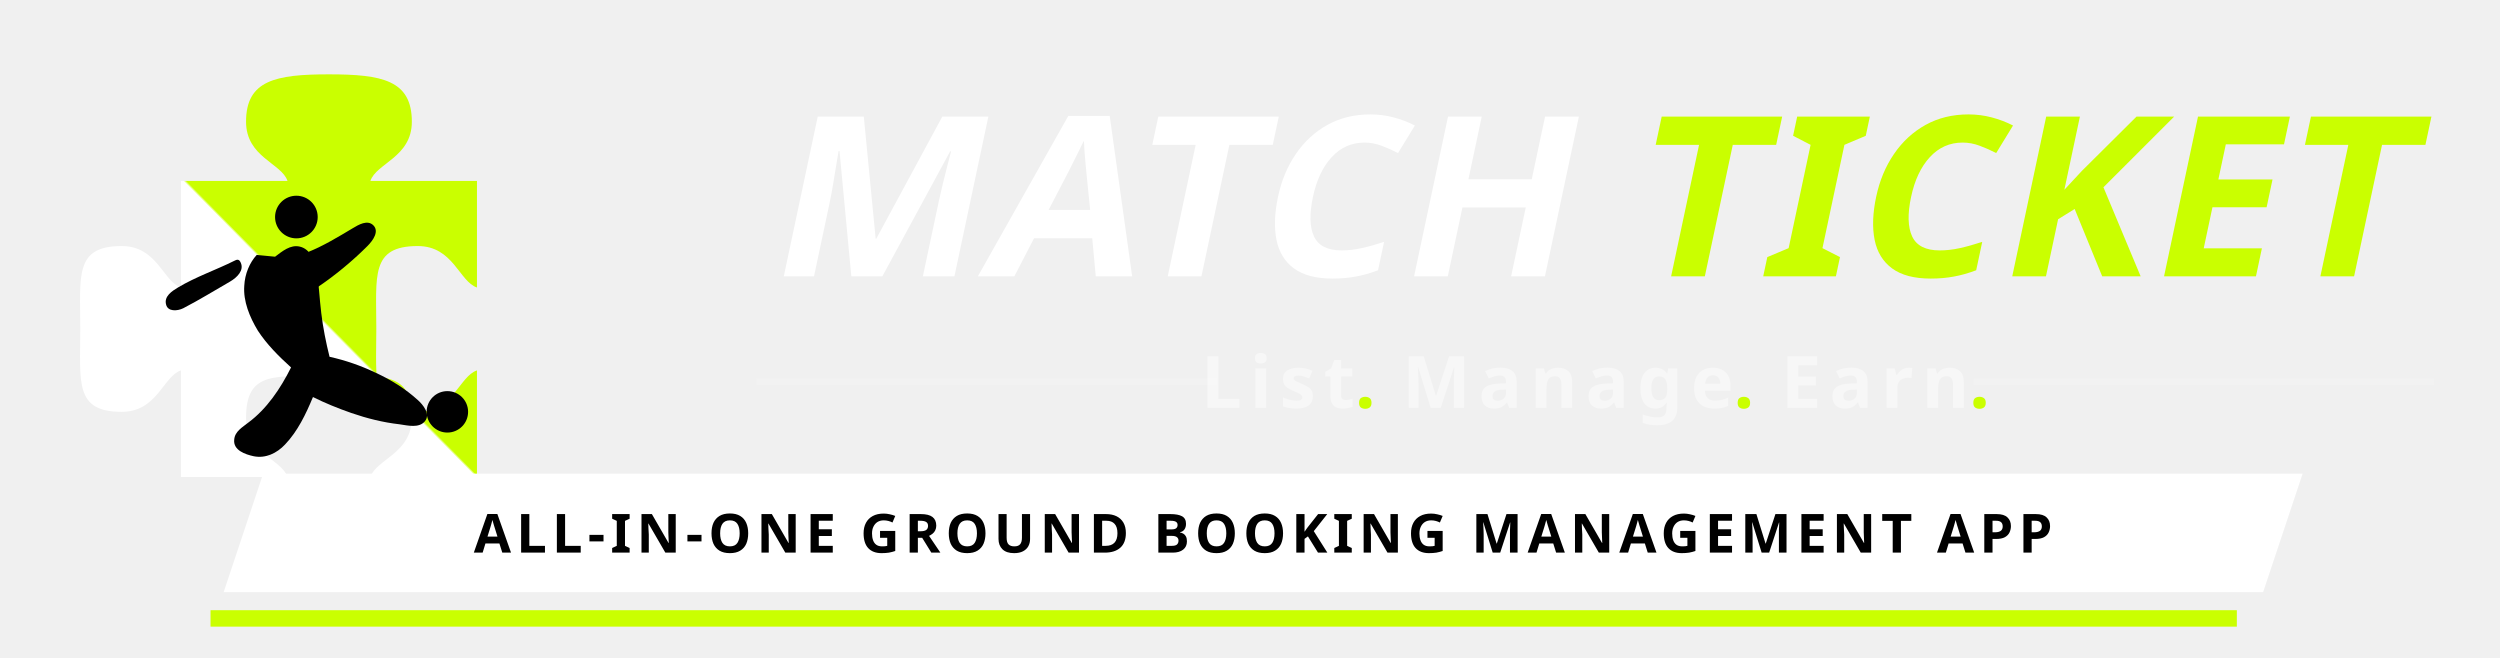
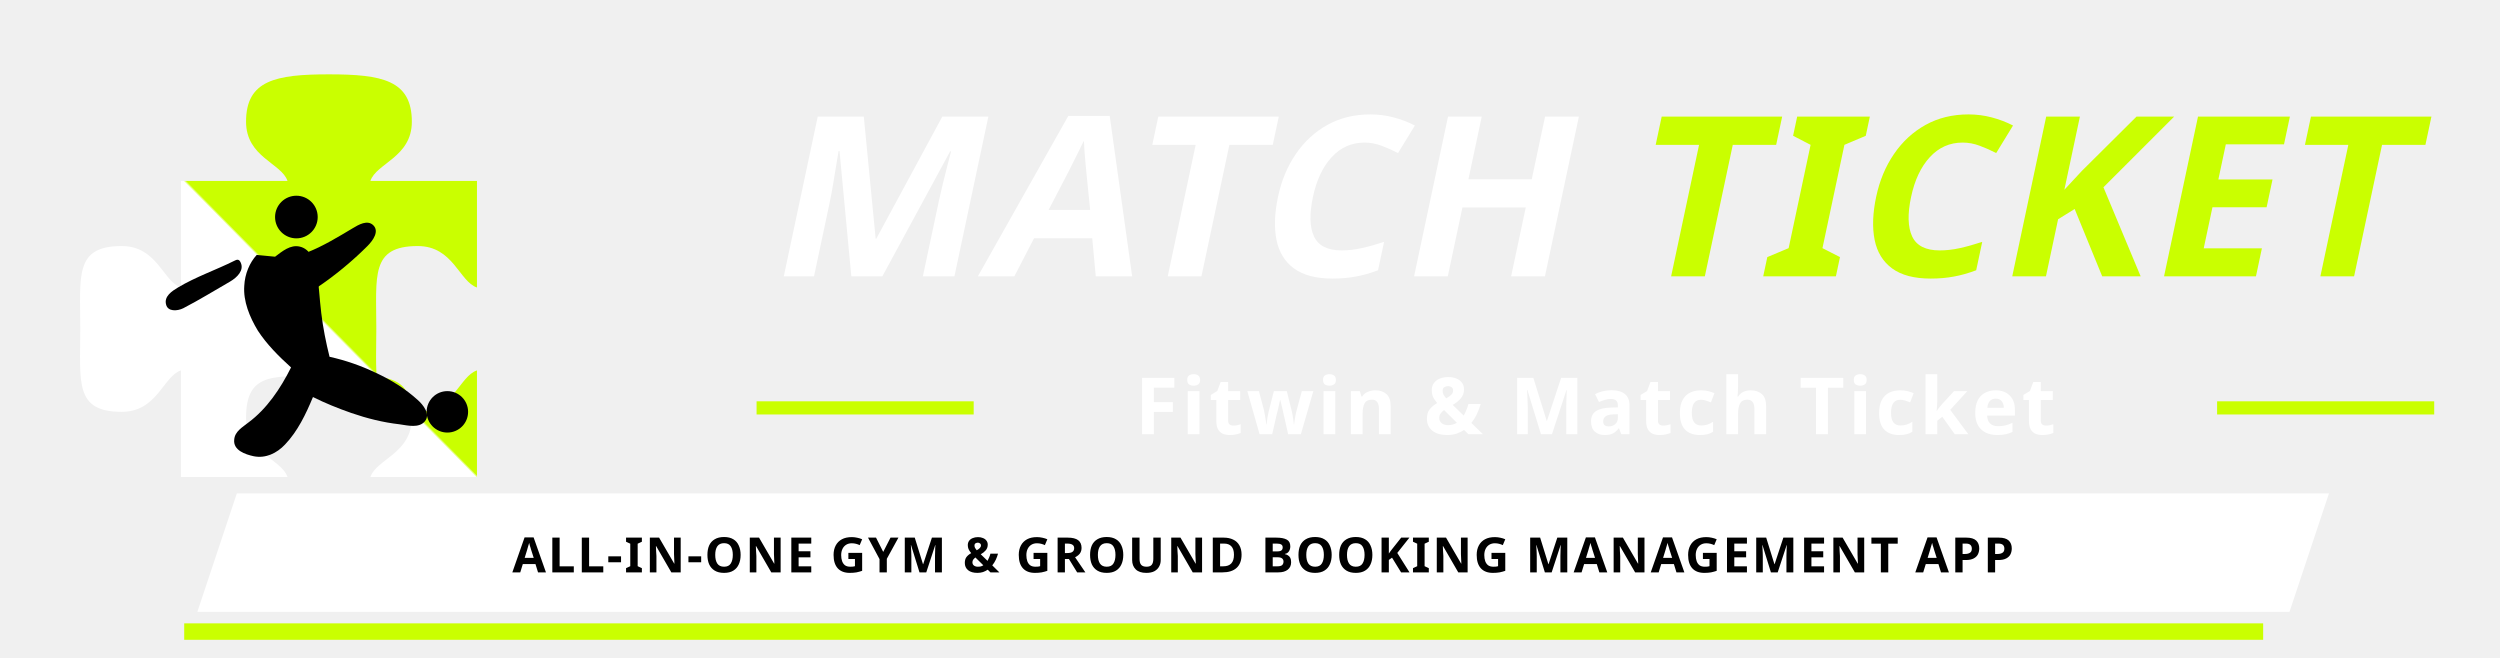
<svg xmlns="http://www.w3.org/2000/svg" width="380" height="100" viewBox="0 0 380 100">
  <defs>
    <linearGradient id="puzzleGradDark" x1="0%" y1="100%" x2="100%" y2="0%">
      <stop offset="49.8%" stop-color="#ffffff" />
      <stop offset="50.2%" stop-color="#CAFF00" />
    </linearGradient>
  </defs>
  <g transform="translate(5, 5)">
    <g transform="scale(0.9)">
      <path d="M 25 25 L 43 25 C 42 22, 36 21, 36 15 C 36 8, 41 7, 50 7 C 59 7, 64 8, 64 15 C 64 21, 58 22, 57 25 L 75 25 L 75 43 C 72 42, 71 36, 65 36 C 57 36, 58 41, 58 50 C 58 59, 57 64, 65 64 C 71 64, 72 58, 75 57 L 75 75 L 57 75 C 58 72, 64 71, 64 65 C 64 57, 59 58, 50 58 C 41 58, 36 57, 36 65 C 36 71, 42 72, 43 75 L 25 75 L 25 57 C 22 58, 21 64, 15 64 C 7 64, 8 59, 8 50 C 8 41, 7 36, 15 36 C 21 36, 22 42, 25 43 Z" fill="url(#puzzleGradDark)" />
      <circle cx="44.5" cy="31.1" r="3.6" fill="#000000" />
      <path d="M 37.8,37.5 C 36.6,38.8 35.8,40.7 35.7,42.7 C 35.5,45.3 36.6,48.0 38.0,50.3 C 39.5,52.6 41.5,54.6 43.6,56.5 C 41.8,60.1 39.5,63.5 36.4,65.8 C 35.4,66.6 34.1,67.3 34.0,68.7 C 33.8,70.5 35.9,71.2 37.3,71.5 C 39.3,71.9 41.2,71.0 42.6,69.5 C 44.7,67.3 46.1,64.4 47.3,61.5 C 49.3,62.5 51.5,63.4 53.8,64.2 C 56.4,65.1 59.2,65.8 61.9,66.1 C 63.3,66.3 65.2,66.8 66.2,65.6 C 67.2,64.4 65.9,62.8 65.0,62.0 C 62.9,60.1 60.5,58.6 57.9,57.4 C 55.4,56.2 52.8,55.3 50.1,54.7 C 49.5,52.3 49.0,49.8 48.7,47.3 C 48.4,44.9 48.3,42.3 47.9,39.9 C 47.6,38.4 46.8,36.5 45.1,36.1 C 43.5,35.7 42.1,36.9 40.9,37.8 Z" fill="#000000" />
      <path d="M 34.0,38.5 C 31.0,40.0 27.5,41.2 24.5,43.0 C 23.5,43.6 22.1,44.5 22.5,45.9 C 22.8,47.1 24.4,47.0 25.4,46.5 C 28.1,45.1 30.7,43.5 33.3,42.0 C 34.5,41.3 35.7,40.1 35.1,38.8 C 34.8,38.1 34.4,38.3 34.0,38.5 Z" fill="#000000" />
      <path d="M 46.5,37.0 C 49.0,36.0 51.5,34.5 54.0,33.0 C 55.0,32.4 56.5,31.5 57.5,32.5 C 58.5,33.5 57.5,35.0 56.5,36.0 C 54.0,38.5 51.0,41.0 48.0,43.0 Z" fill="#000000" />
      <circle cx="70" cy="64" r="3.5" fill="#000000" />
    </g>
  </g>
  <g transform="skewX(-12)">
    <text x="125" y="42" font-family="'Plus Jakarta Sans', sans-serif" font-weight="800" font-size="34" letter-spacing="0.5">
      <tspan fill="#ffffff">MATCH</tspan>
      <tspan fill="#CAFF00">TICKET</tspan>
    </text>
  </g>
  <g>
-     <text x="242.5" y="62" font-family="'Plus Jakarta Sans', sans-serif" font-weight="700" font-size="11" letter-spacing="1.2" fill="rgba(255, 255, 255, 0.45)" text-anchor="middle">
-       List<tspan fill="#CAFF00" font-weight="900">.</tspan> Manage<tspan fill="#CAFF00" font-weight="900">.</tspan> Earn<tspan fill="#CAFF00" font-weight="900">.</tspan>
+     <line x1="115" y1="62" x2="148" y2="62" stroke="#CAFF00" stroke-width="2" />
+     <text x="242.5" y="66" font-family="'Plus Jakarta Sans', sans-serif" font-weight="700" font-size="12" letter-spacing="0.5" fill="#ffffff" text-anchor="middle">
+       Fitwin &amp; Match Ticket
    </text>
-     <line x1="115" y1="58" x2="185" y2="58" stroke="rgba(255, 255, 255, 0.45)" stroke-width="1" opacity="0.3" />
-     <line x1="300" y1="58" x2="370" y2="58" stroke="rgba(255, 255, 255, 0.45)" stroke-width="1" opacity="0.3" />
+     <line x1="337" y1="62" x2="370" y2="62" stroke="#CAFF00" stroke-width="2" />
  </g>
  <g>
-     <polygon points="40,72 350,72 344,90 34,90" fill="#ffffff" />
-     <line x1="32" y1="94" x2="340" y2="94" stroke="#CAFF00" stroke-width="2.5" />
-     <text x="192" y="84" font-family="'Plus Jakarta Sans', sans-serif" font-weight="800" font-size="8.2" letter-spacing="0.8" fill="#000000" text-anchor="middle">
-       ALL-IN-ONE GROUND BOOKING MANAGEMENT APP
+     <polygon points="36,75 354,75 348,93 30,93" fill="#ffffff" />
+     <line x1="28" y1="96" x2="344" y2="96" stroke="#CAFF00" stroke-width="2.5" />
+     <text x="192" y="87" font-family="'Plus Jakarta Sans', sans-serif" font-weight="800" font-size="7.4" letter-spacing="0.3" fill="#000000" text-anchor="middle">
+       ALL-IN-ONE GYM &amp; GROUND BOOKING MANAGEMENT APP
    </text>
  </g>
</svg>
